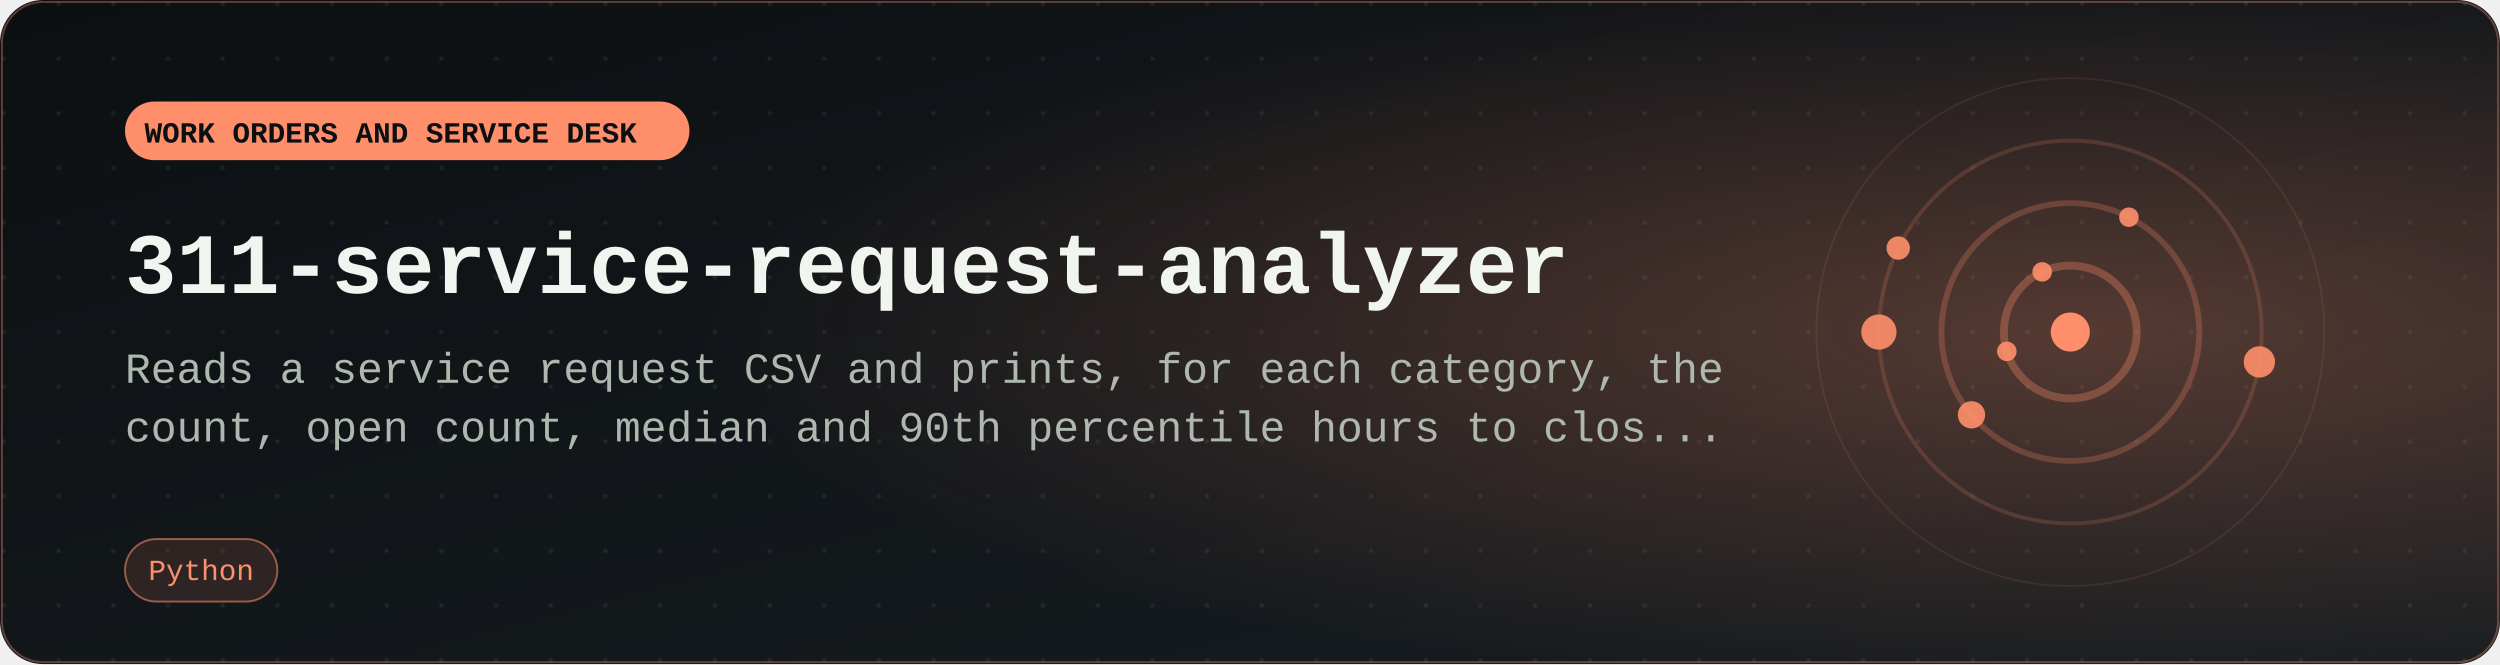
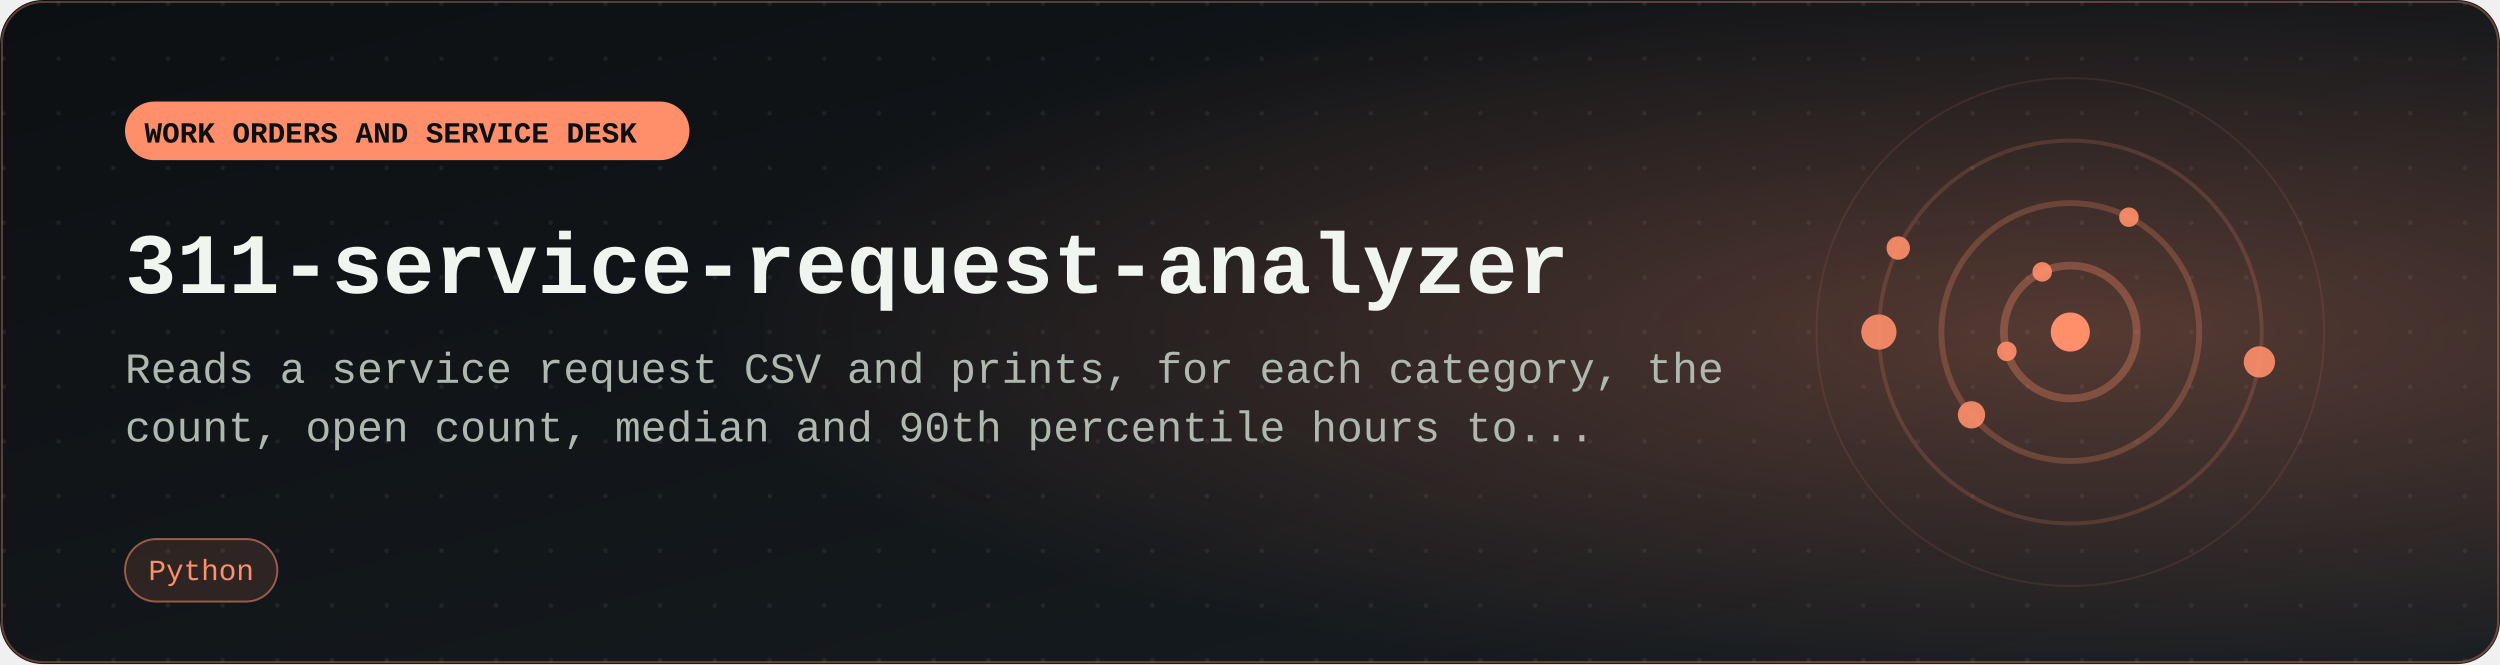
<svg xmlns="http://www.w3.org/2000/svg" viewBox="0 0 1280 340" width="1280" height="340" role="img" aria-label="311-service-request-analyzer: Reads a service request CSV and prints, for each category, the count, open count, median and 90th percentile hours to">
  <defs>
    <linearGradient id="bg" x1="0" y1="0" x2="1" y2="1">
      <stop offset="0" stop-color="#0d1013" />
      <stop offset="1" stop-color="#171d21" />
    </linearGradient>
    <radialGradient id="glow" cx="0.83" cy="0.5" r="0.55">
      <stop offset="0" stop-color="#ff8f6b" stop-opacity="0.28" />
      <stop offset="1" stop-color="#ff8f6b" stop-opacity="0" />
    </radialGradient>
    <pattern id="dots" width="28" height="28" patternUnits="userSpaceOnUse">
      <circle cx="2" cy="2" r="1.2" fill="#ffffff" fill-opacity="0.06" />
    </pattern>
  </defs>
  <g font-family="'JetBrains Mono','SFMono-Regular',Consolas,'Liberation Mono',monospace">
    <rect width="1280" height="340" rx="22" fill="url(#bg)" />
    <rect width="1280" height="340" rx="22" fill="url(#dots)" />
    <rect width="1280" height="340" rx="22" fill="url(#glow)" />
    <rect x="1" y="1" width="1278" height="338" rx="21" fill="none" stroke="#ff8f6b" stroke-opacity="0.35" />
    <rect x="64" y="52" width="289" height="30" rx="15" fill="#ff8f6b" />
    <text x="74" y="73" font-size="15" font-weight="700" fill="#0d1013">WORK ORDERS AND SERVICE DESK</text>
    <text x="64" y="150" font-size="44" font-weight="700" fill="#f1f5ef">311-service-request-analyzer</text>
    <text x="64" y="196" font-size="22" fill="#aeb8ae">Reads a service request CSV and prints, for each category, the</text>
-     <text x="64" y="226" font-size="22" fill="#aeb8ae">count, open count, median and 90th percentile hours to clos...</text>
+     <text x="64" y="226" font-size="22" fill="#aeb8ae">count, open count, median and 90th percentile hours to...</text>
    <rect x="64" y="276" width="78" height="32" rx="16" fill="#ff8f6b" fill-opacity="0.12" stroke="#ff8f6b" stroke-opacity="0.55" />
    <text x="103.0" y="297" text-anchor="middle" font-size="15" fill="#ff8f6b">Python</text>
    <circle cx="1060" cy="170" r="130" fill="none" stroke="#ff8f6b" stroke-opacity="0.10" stroke-width="1" />
    <circle cx="1060" cy="170" r="98" fill="none" stroke="#ff8f6b" stroke-opacity="0.17" stroke-width="2" />
    <circle cx="1060" cy="170" r="66" fill="none" stroke="#ff8f6b" stroke-opacity="0.24" stroke-width="3" />
    <circle cx="1060" cy="170" r="34" fill="none" stroke="#ff8f6b" stroke-opacity="0.31" stroke-width="4" />
    <circle cx="1156.8" cy="185.3" r="8" fill="#ff8f6b" fill-opacity="0.9" />
    <circle cx="962.0" cy="170.0" r="9" fill="#ff8f6b" fill-opacity="0.9" />
    <circle cx="1009.4" cy="212.4" r="7" fill="#ff8f6b" fill-opacity="0.9" />
    <circle cx="971.9" cy="127.0" r="6" fill="#ff8f6b" fill-opacity="0.9" />
    <circle cx="1027.5" cy="179.9" r="5" fill="#ff8f6b" fill-opacity="0.9" />
    <circle cx="1090.0" cy="111.2" r="5" fill="#ff8f6b" fill-opacity="0.9" />
    <circle cx="1045.6" cy="139.2" r="5" fill="#ff8f6b" fill-opacity="0.9" />
    <circle cx="1060" cy="170" r="10" fill="#ff8f6b" />
  </g>
</svg>
